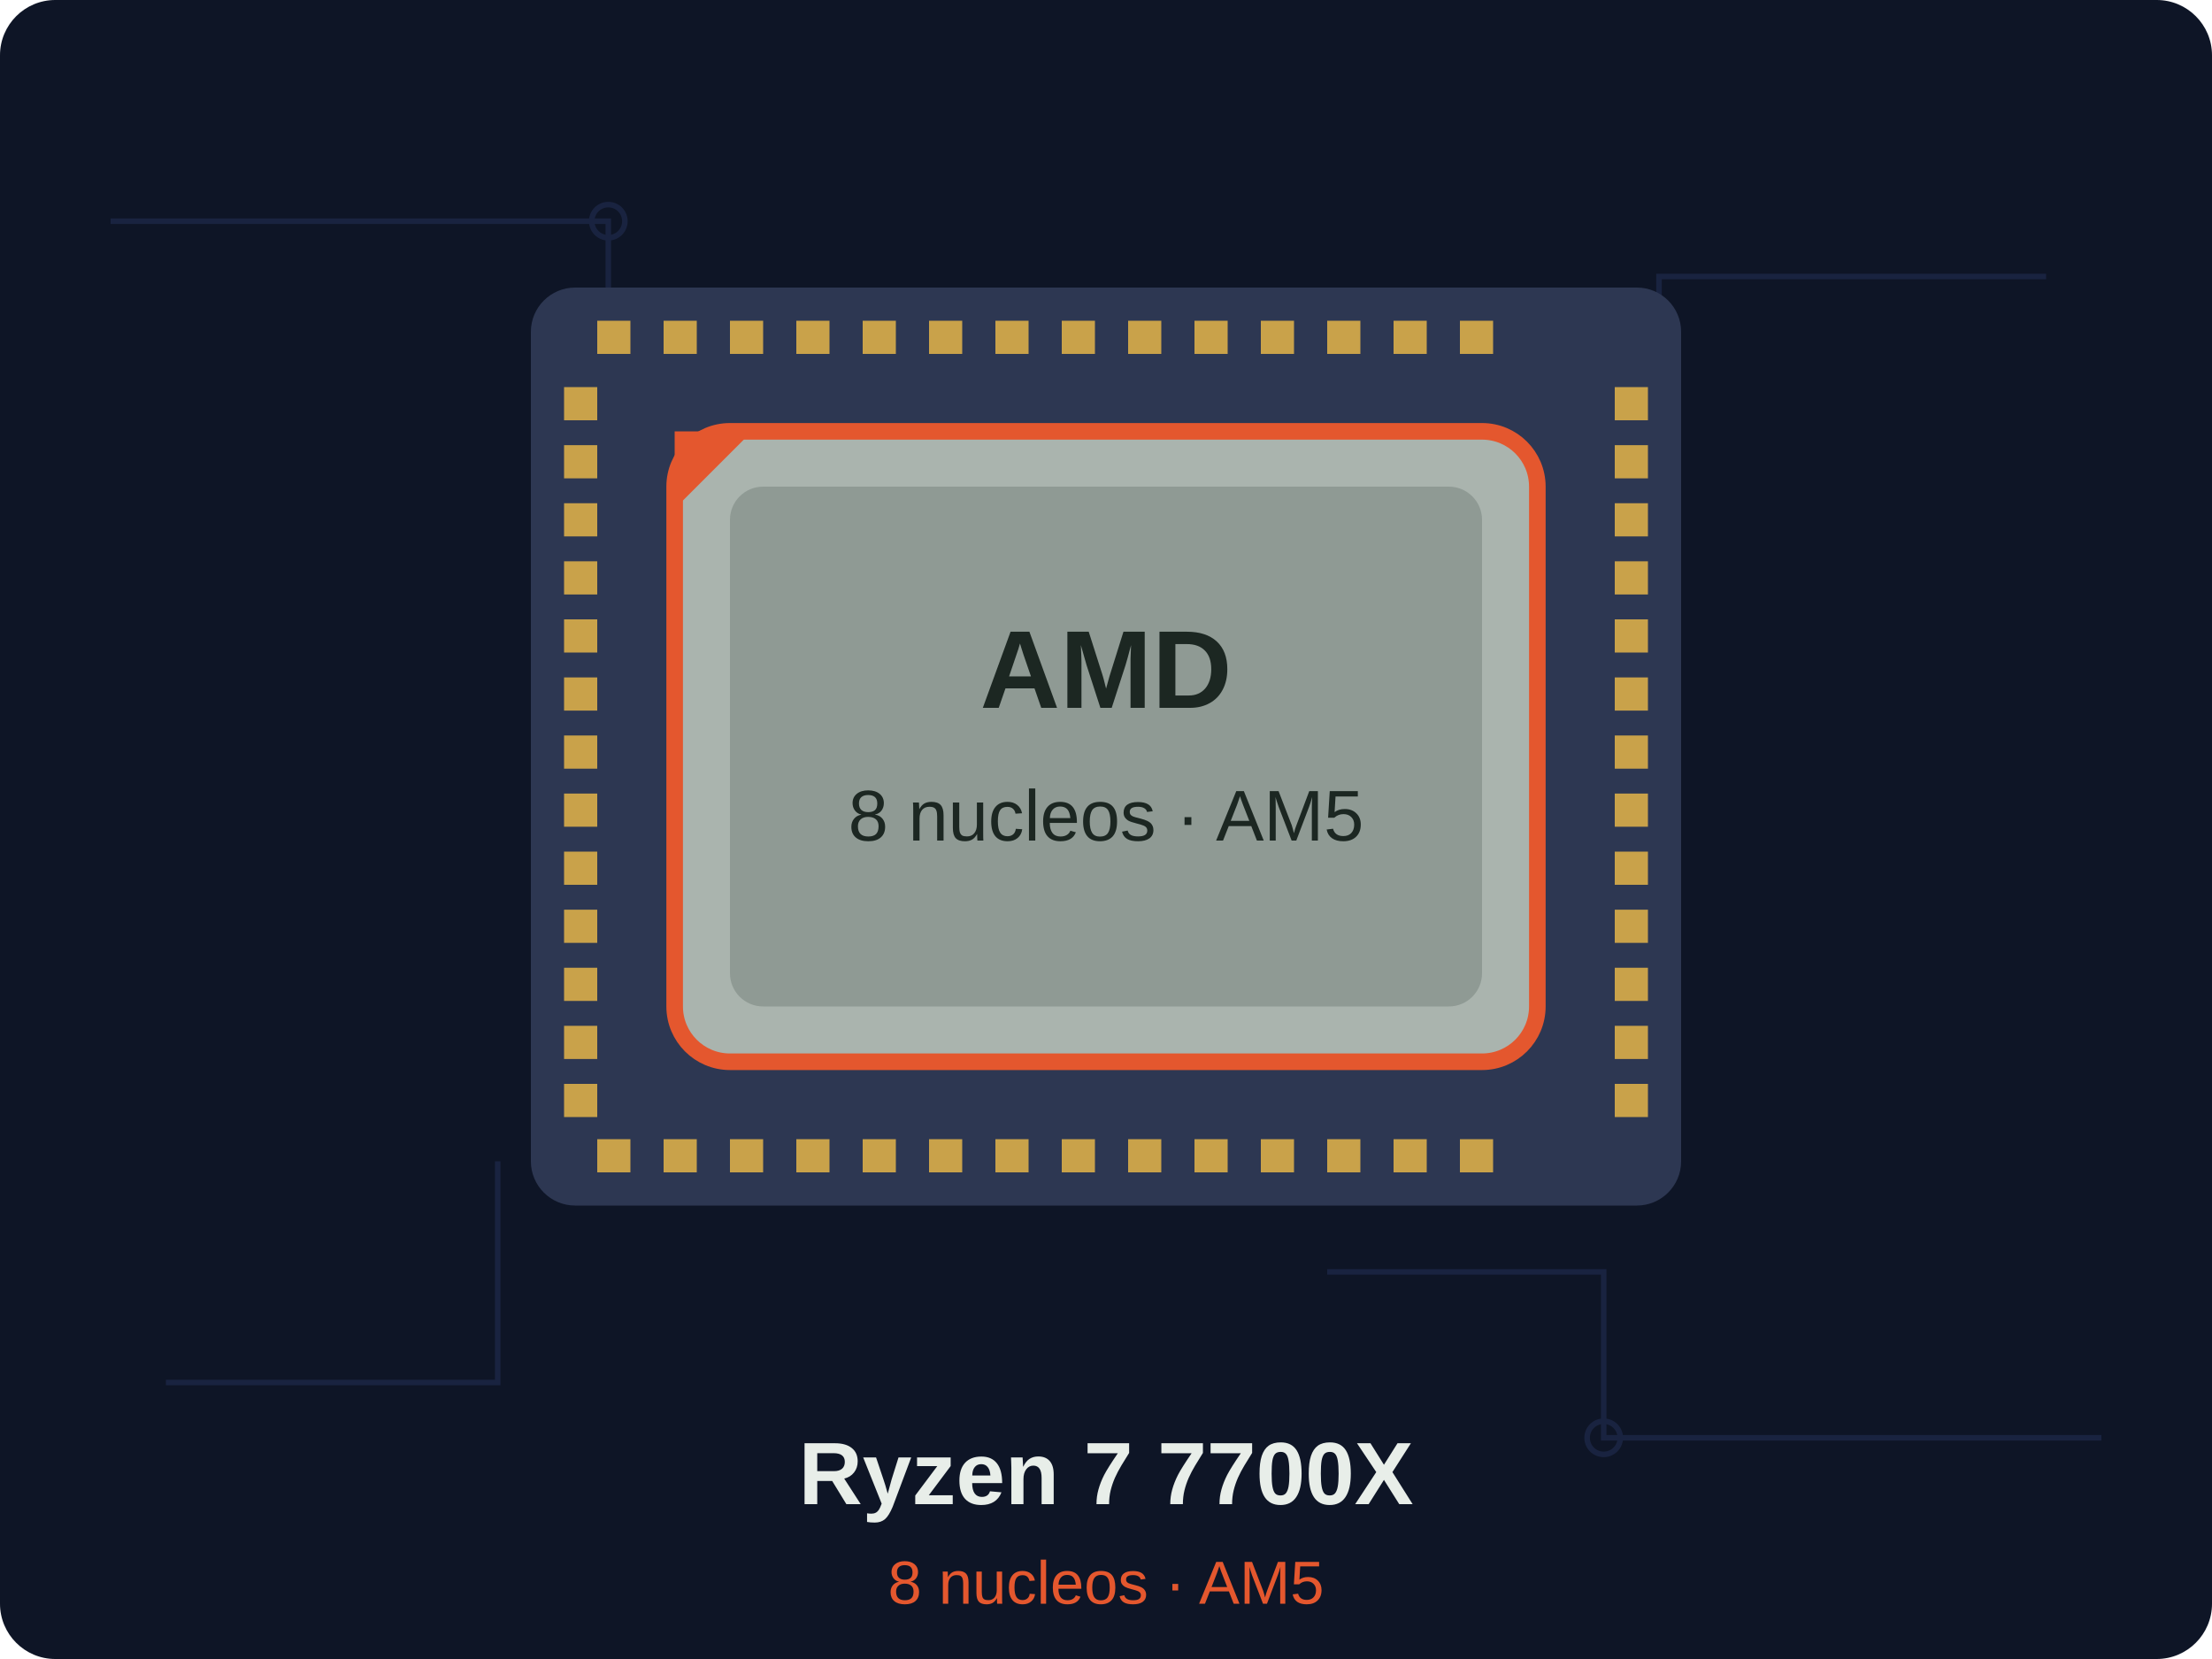
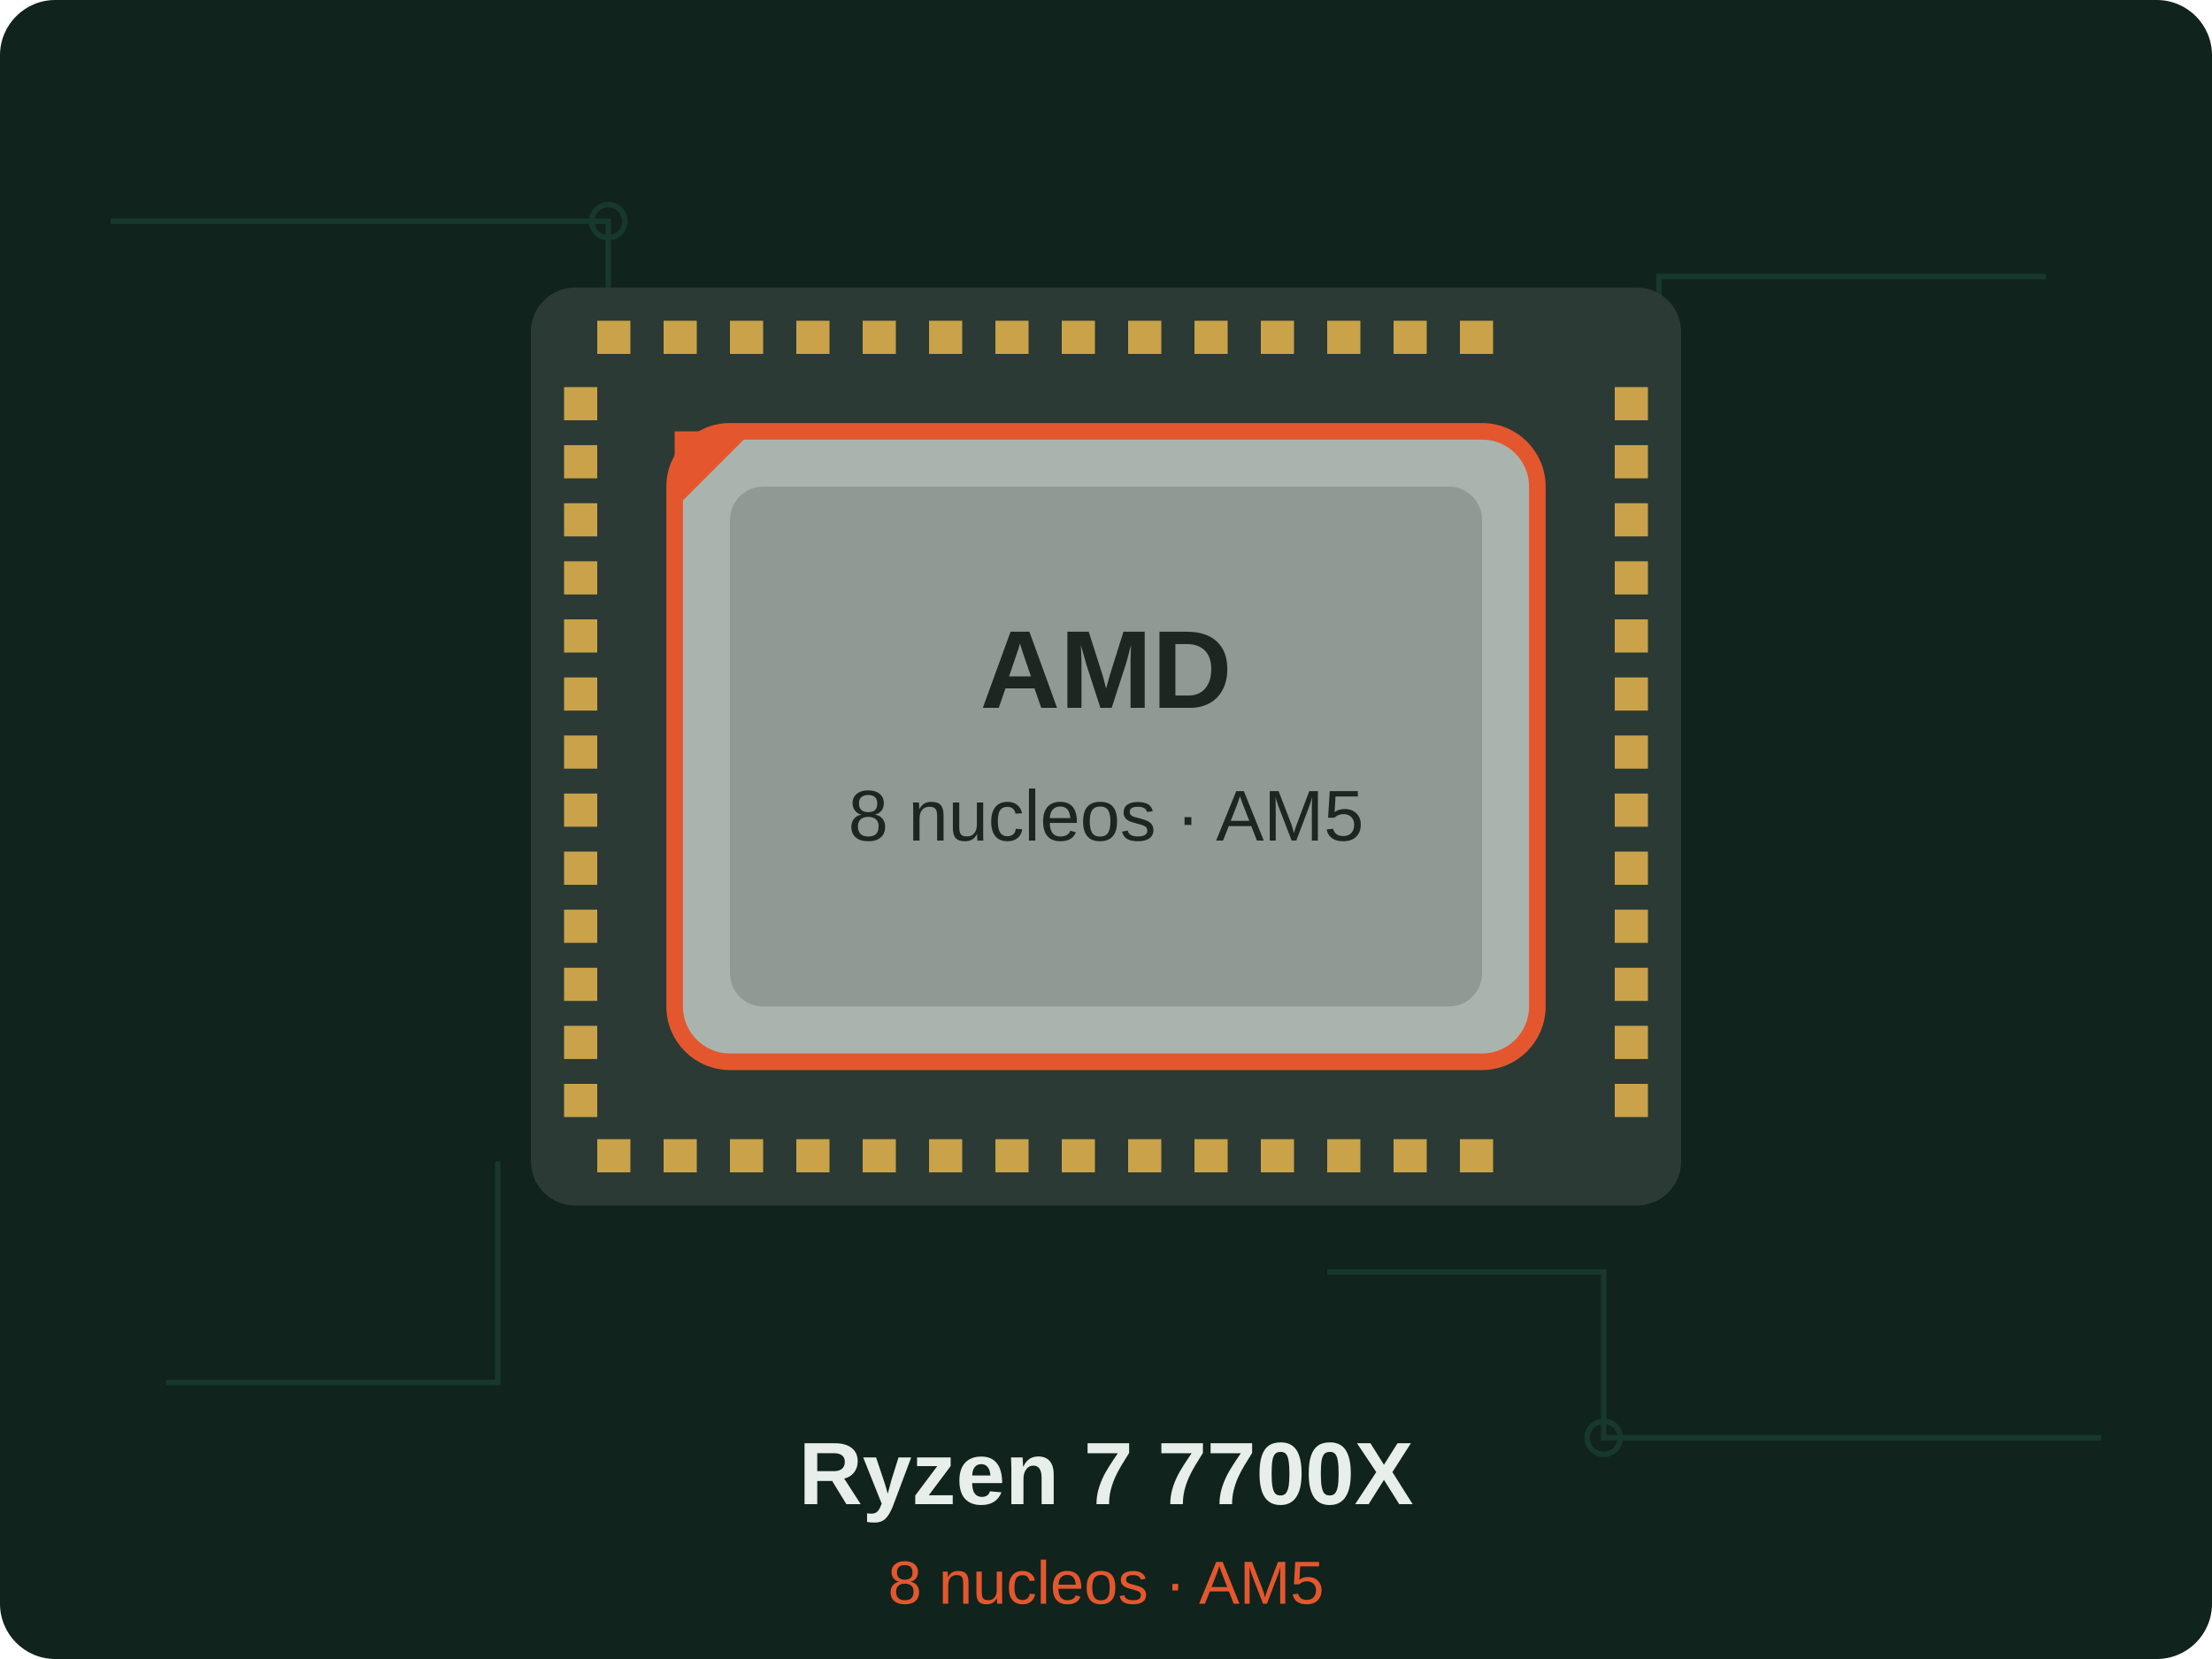
<svg xmlns="http://www.w3.org/2000/svg" viewBox="0 0 400 300" role="img" aria-label="Ryzen 7 7700X">
-   <rect width="400" height="300" rx="10" fill="#0e1526" />
-   <g opacity=".12" stroke="#6f8cff" fill="none">
+   <rect width="400" height="300" rx="10" fill="#10231c" />
+   <g opacity=".12" stroke="#4fd1a1" fill="none">
    <path d="M20 40h90v30h60M380 260H290v-30h-50M30 250h60v-40M370 50h-70v40" />
    <circle cx="110" cy="40" r="3" />
    <circle cx="290" cy="260" r="3" />
  </g>
-   <rect x="96" y="52" width="208" height="166" rx="8" fill="#2d3752" />
+   <rect x="96" y="52" width="208" height="166" rx="8" fill="#2b3a34" />
  <rect x="108" y="58" width="6" height="6" fill="#c9a24a" />
  <rect x="108" y="206" width="6" height="6" fill="#c9a24a" />
  <rect x="120" y="58" width="6" height="6" fill="#c9a24a" />
  <rect x="120" y="206" width="6" height="6" fill="#c9a24a" />
  <rect x="132" y="58" width="6" height="6" fill="#c9a24a" />
  <rect x="132" y="206" width="6" height="6" fill="#c9a24a" />
  <rect x="144" y="58" width="6" height="6" fill="#c9a24a" />
  <rect x="144" y="206" width="6" height="6" fill="#c9a24a" />
  <rect x="156" y="58" width="6" height="6" fill="#c9a24a" />
  <rect x="156" y="206" width="6" height="6" fill="#c9a24a" />
  <rect x="168" y="58" width="6" height="6" fill="#c9a24a" />
  <rect x="168" y="206" width="6" height="6" fill="#c9a24a" />
  <rect x="180" y="58" width="6" height="6" fill="#c9a24a" />
  <rect x="180" y="206" width="6" height="6" fill="#c9a24a" />
  <rect x="192" y="58" width="6" height="6" fill="#c9a24a" />
  <rect x="192" y="206" width="6" height="6" fill="#c9a24a" />
  <rect x="204" y="58" width="6" height="6" fill="#c9a24a" />
  <rect x="204" y="206" width="6" height="6" fill="#c9a24a" />
  <rect x="216" y="58" width="6" height="6" fill="#c9a24a" />
  <rect x="216" y="206" width="6" height="6" fill="#c9a24a" />
  <rect x="228" y="58" width="6" height="6" fill="#c9a24a" />
  <rect x="228" y="206" width="6" height="6" fill="#c9a24a" />
  <rect x="240" y="58" width="6" height="6" fill="#c9a24a" />
  <rect x="240" y="206" width="6" height="6" fill="#c9a24a" />
  <rect x="252" y="58" width="6" height="6" fill="#c9a24a" />
  <rect x="252" y="206" width="6" height="6" fill="#c9a24a" />
  <rect x="264" y="58" width="6" height="6" fill="#c9a24a" />
  <rect x="264" y="206" width="6" height="6" fill="#c9a24a" />
  <rect x="102" y="70.0" width="6" height="6" fill="#c9a24a" />
  <rect x="292" y="70.0" width="6" height="6" fill="#c9a24a" />
  <rect x="102" y="80.5" width="6" height="6" fill="#c9a24a" />
  <rect x="292" y="80.5" width="6" height="6" fill="#c9a24a" />
  <rect x="102" y="91.0" width="6" height="6" fill="#c9a24a" />
  <rect x="292" y="91.0" width="6" height="6" fill="#c9a24a" />
  <rect x="102" y="101.5" width="6" height="6" fill="#c9a24a" />
  <rect x="292" y="101.5" width="6" height="6" fill="#c9a24a" />
  <rect x="102" y="112.0" width="6" height="6" fill="#c9a24a" />
  <rect x="292" y="112.0" width="6" height="6" fill="#c9a24a" />
  <rect x="102" y="122.5" width="6" height="6" fill="#c9a24a" />
  <rect x="292" y="122.5" width="6" height="6" fill="#c9a24a" />
  <rect x="102" y="133.0" width="6" height="6" fill="#c9a24a" />
  <rect x="292" y="133.0" width="6" height="6" fill="#c9a24a" />
  <rect x="102" y="143.5" width="6" height="6" fill="#c9a24a" />
  <rect x="292" y="143.5" width="6" height="6" fill="#c9a24a" />
  <rect x="102" y="154.0" width="6" height="6" fill="#c9a24a" />
  <rect x="292" y="154.0" width="6" height="6" fill="#c9a24a" />
  <rect x="102" y="164.5" width="6" height="6" fill="#c9a24a" />
  <rect x="292" y="164.5" width="6" height="6" fill="#c9a24a" />
  <rect x="102" y="175.0" width="6" height="6" fill="#c9a24a" />
  <rect x="292" y="175.0" width="6" height="6" fill="#c9a24a" />
  <rect x="102" y="185.5" width="6" height="6" fill="#c9a24a" />
  <rect x="292" y="185.5" width="6" height="6" fill="#c9a24a" />
  <rect x="102" y="196.0" width="6" height="6" fill="#c9a24a" />
  <rect x="292" y="196.0" width="6" height="6" fill="#c9a24a" />
  <rect x="122" y="78" width="156" height="114" rx="10" fill="#aab4ae" stroke="#e4572e" stroke-width="3" />
  <rect x="132" y="88" width="136" height="94" rx="6" fill="#8f9a94" />
  <text x="200" y="128" text-anchor="middle" font-family="Segoe UI,Arial" font-size="20" font-weight="800" fill="#1c2722">AMD</text>
  <text x="200" y="152" text-anchor="middle" font-family="Segoe UI,Arial" font-size="13" fill="#1c2722">8 nucleos · AM5</text>
  <path d="M122 78l14 0-14 14z" fill="#e4572e" />
  <text x="200" y="272" text-anchor="middle" font-family="Segoe UI,Arial,sans-serif" font-size="16" font-weight="700" fill="#e8eee9">Ryzen 7 7700X</text>
  <text x="200" y="290" text-anchor="middle" font-family="Segoe UI,Arial,sans-serif" font-size="11" fill="#e4572e">8 nucleos · AM5</text>
</svg>
